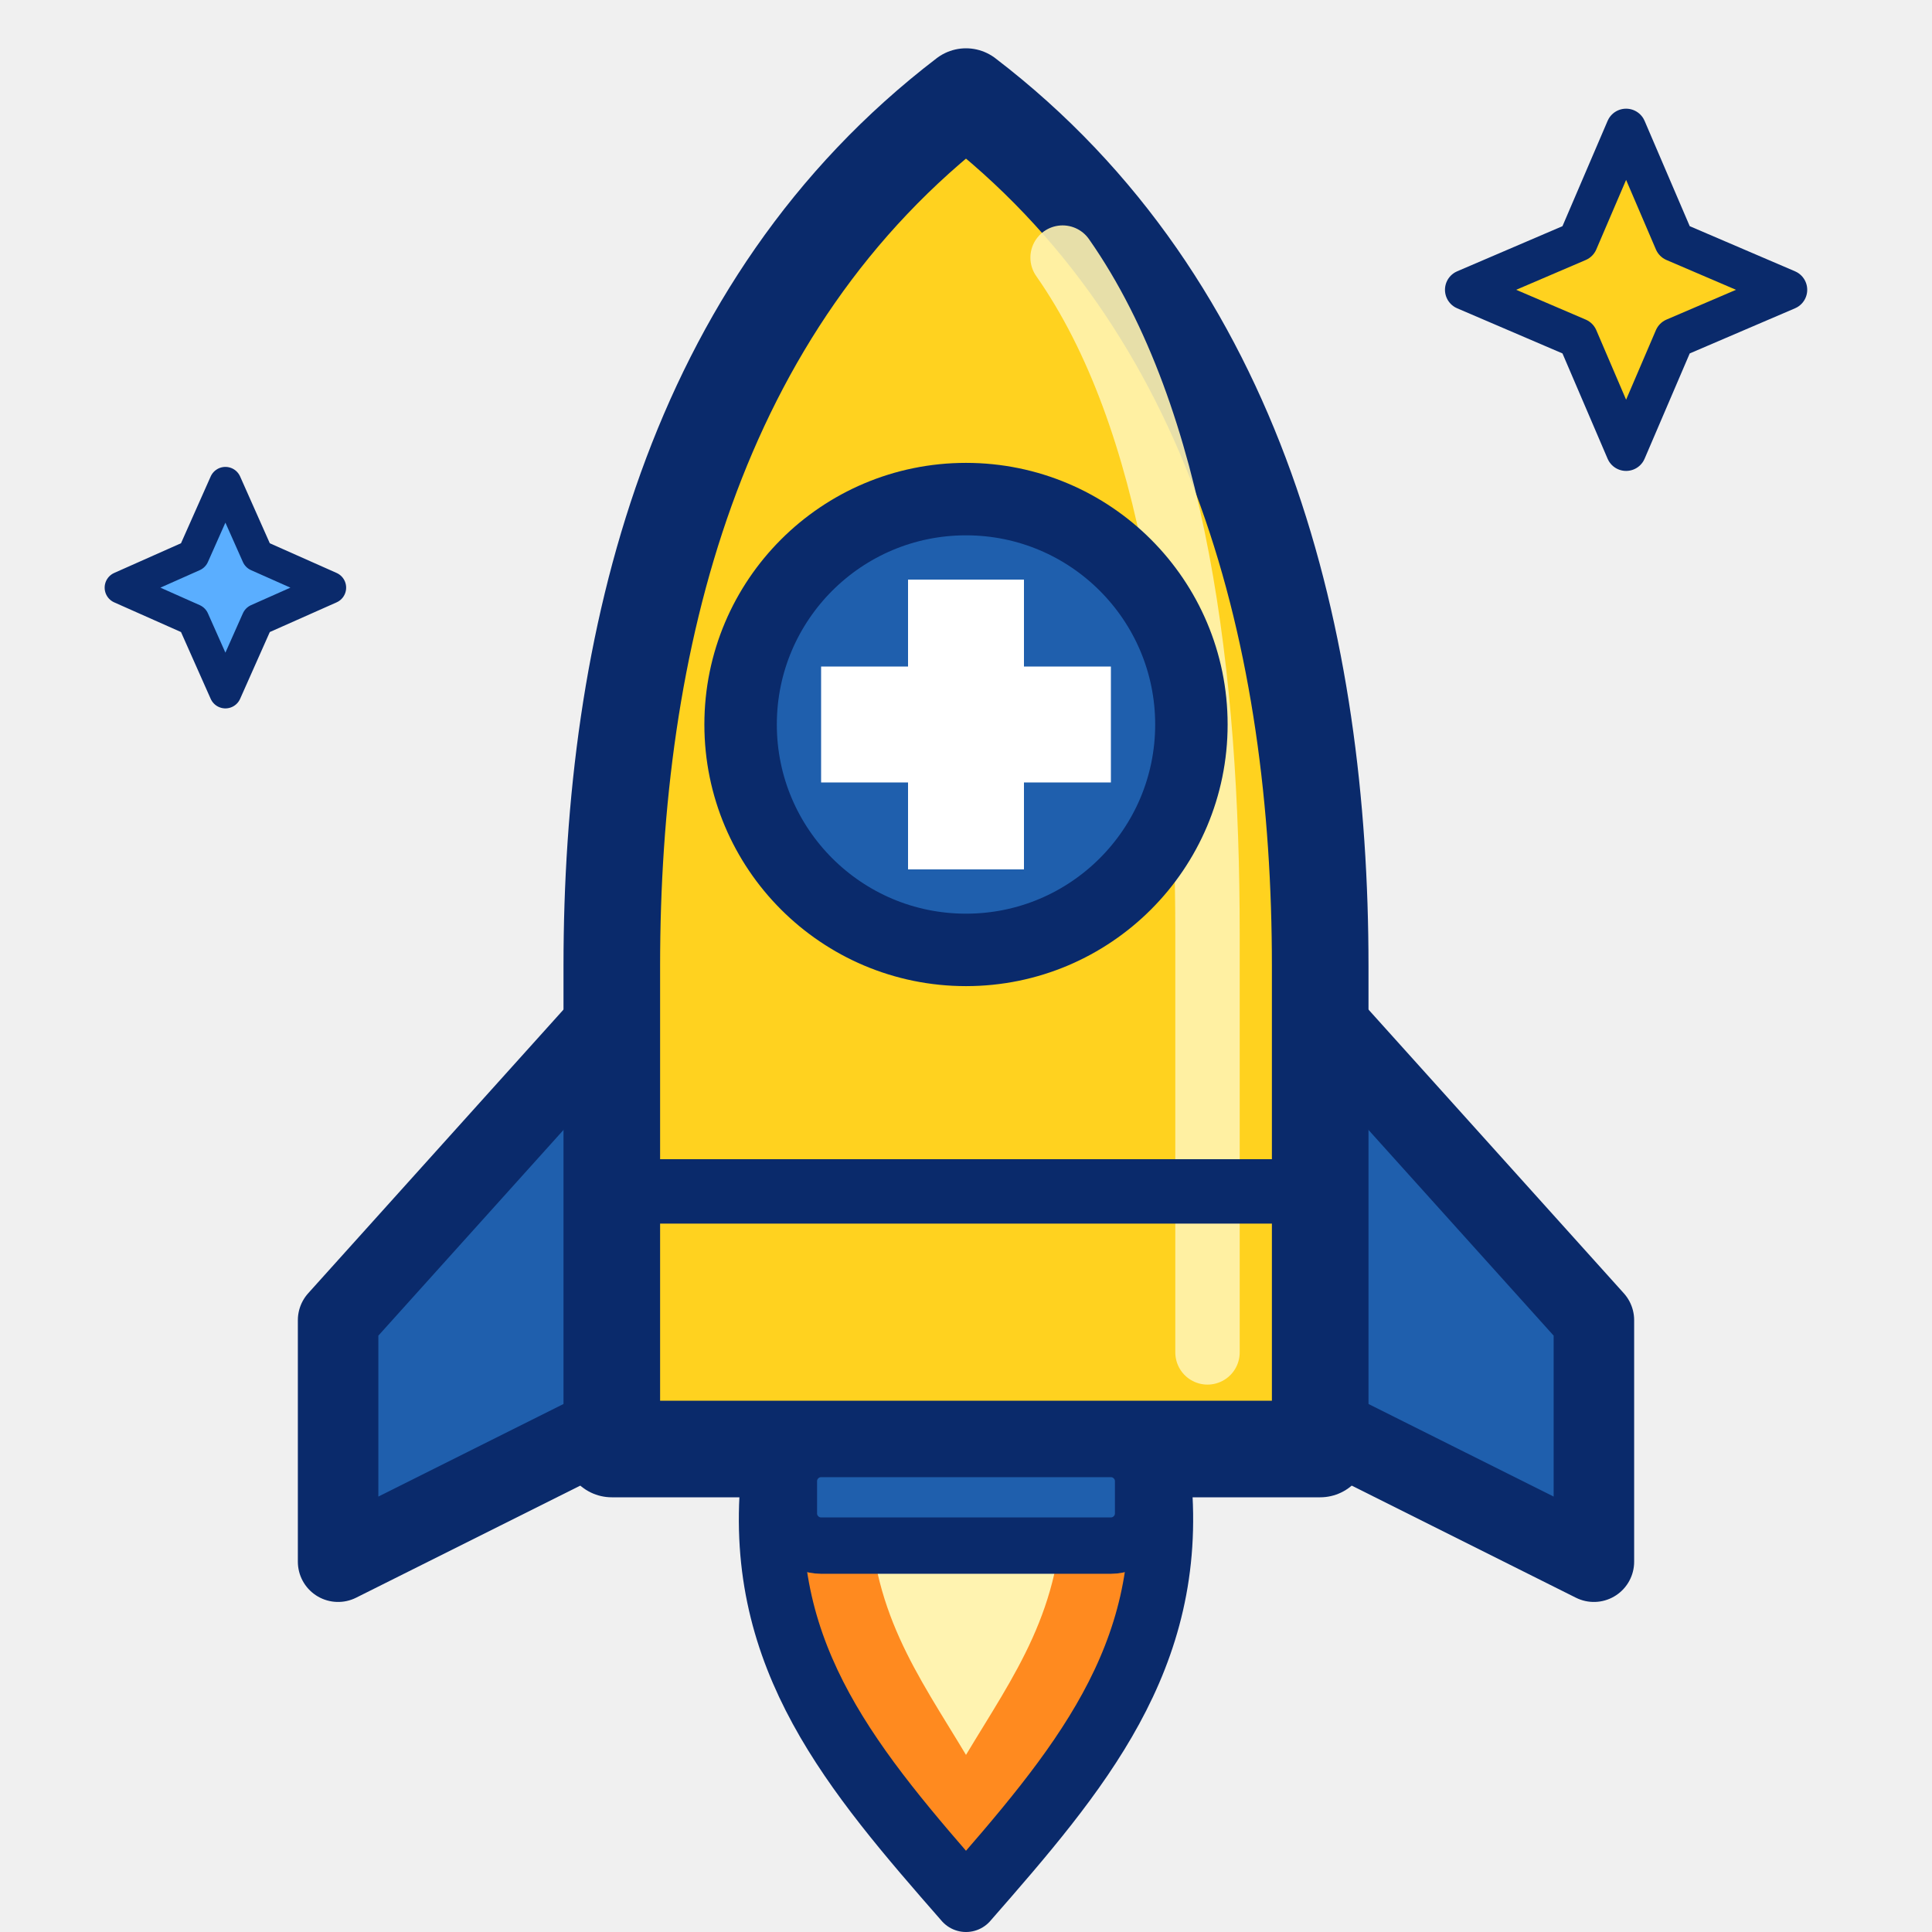
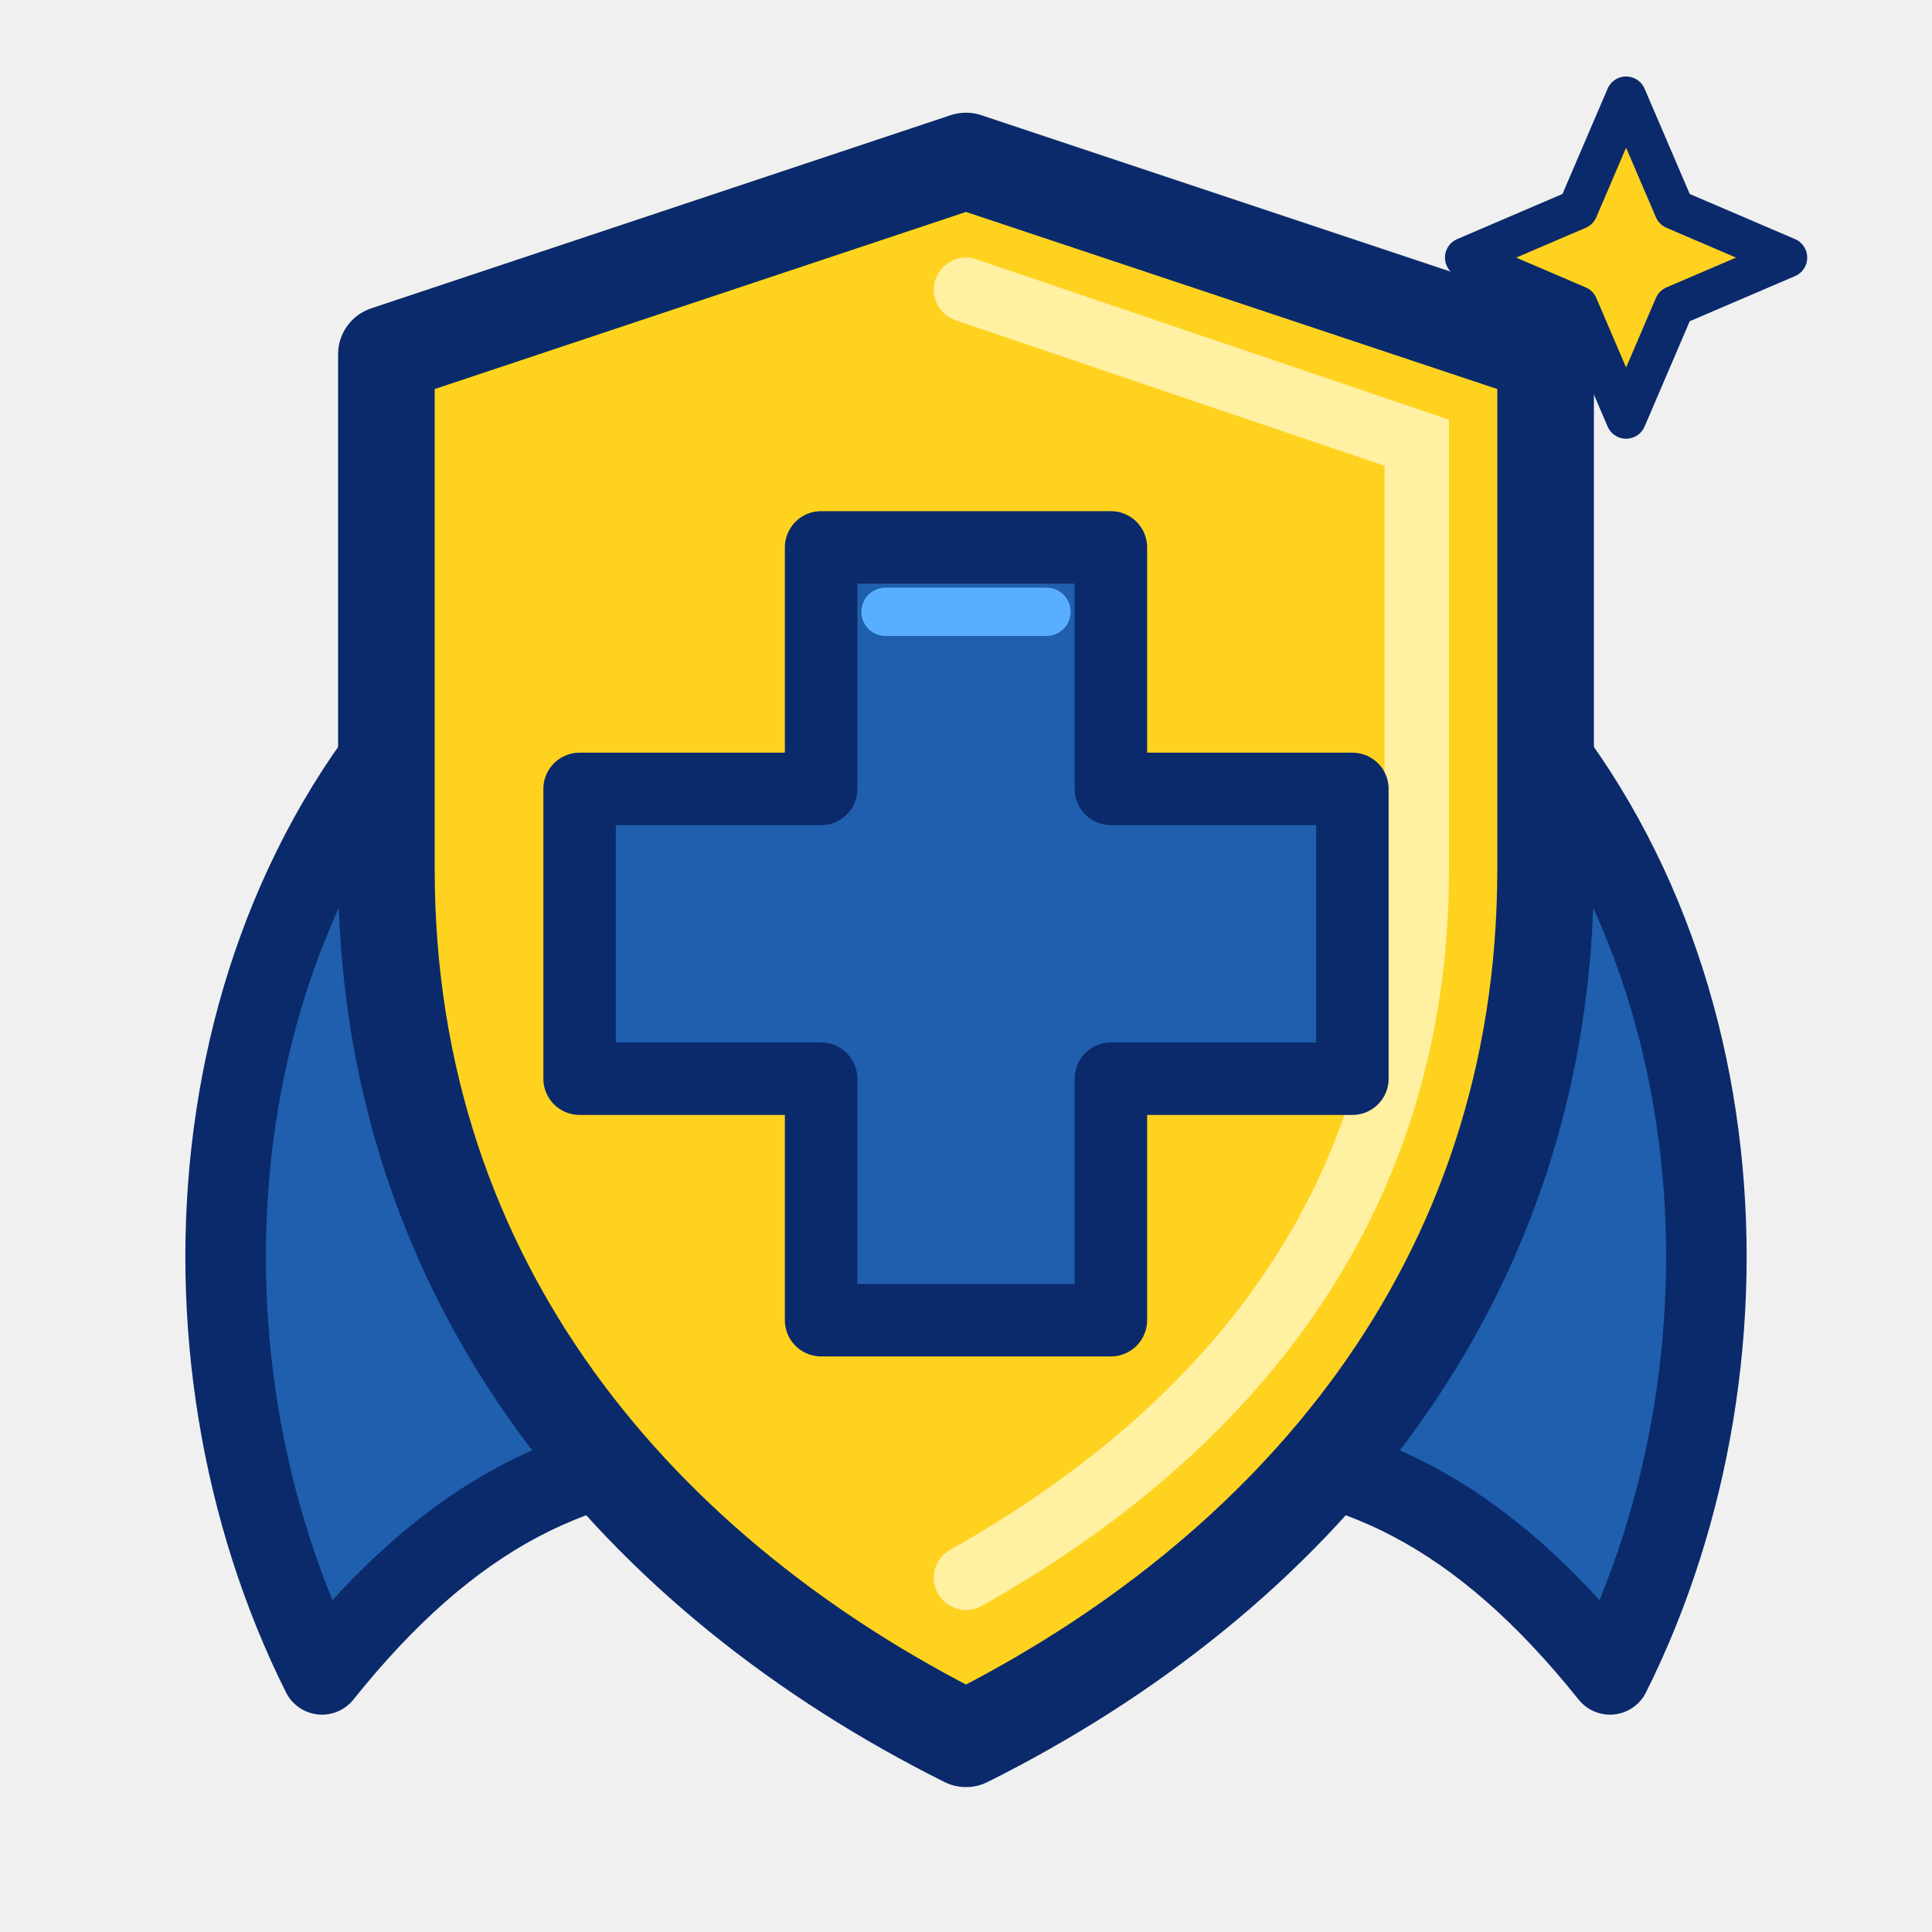
<svg xmlns="http://www.w3.org/2000/svg" viewBox="0 0 120 120" role="img" aria-label="The Hero Shift">
-   <path d="M48 92 C47 103 53 110 60 118 C67 110 73 103 72 92 Z" fill="#FF8A1F" stroke="#0A2A6B" stroke-linejoin="round" stroke-linecap="round" stroke-width="4" />
-   <path d="M54 93 C54 100 57 104 60 109 C63 104 66 100 66 93 Z" fill="#FFF3B0" />
-   <path d="M39 62 L21 82 V97 L39 88 Z" fill="#1F5FAD" stroke="#0A2A6B" stroke-linejoin="round" stroke-linecap="round" stroke-width="5" />
-   <path d="M81 62 L99 82 V97 L81 88 Z" fill="#1F5FAD" stroke="#0A2A6B" stroke-linejoin="round" stroke-linecap="round" stroke-width="5" />
-   <path d="M60 6 C77 19 82 40 82 60 V90 H38 V60 C38 40 43 19 60 6 Z" fill="#FFD21F" stroke="#0A2A6B" stroke-linejoin="round" stroke-linecap="round" stroke-width="6" />
-   <path d="M66 16 C73 26 75 42 75 58 V84" fill="none" stroke="#FFF3B0" stroke-width="4" stroke-linecap="round" opacity=".9" />
-   <path d="M38 74 H82" stroke="#0A2A6B" stroke-width="4" />
-   <rect x="49" y="90" width="22" height="6" rx="2" fill="#1F5FAD" stroke="#0A2A6B" stroke-linejoin="round" stroke-linecap="round" stroke-width="3.5" />
-   <circle cx="60" cy="45" r="14" fill="#1F5FAD" stroke="#0A2A6B" stroke-linejoin="round" stroke-linecap="round" stroke-width="4.5" />
-   <path d="M56.4 36 H63.6 V41.4 H69 V48.6 H63.6 V54 H56.4 V48.6 H51 V41.4 H56.4 Z" fill="#FFFFFF" />
-   <path d="M101 8 l3 7 7 3 -7 3 -3 7 -3 -7 -7 -3 7 -3z" fill="#FFD21F" stroke="#0A2A6B" stroke-linejoin="round" stroke-linecap="round" stroke-width="2.5" />
-   <path d="M14 30 l2 4.5 4.5 2 -4.5 2 -2 4.5 -2 -4.5 -4.5 -2 4.5 -2z" fill="#5AAEFF" stroke="#0A2A6B" stroke-linejoin="round" stroke-linecap="round" stroke-width="2" />
+   <path d="M30 40 C12 56 10 84 20 104 C28 94 36 90 46 90 Z" fill="#1F5FAD" stroke="#0A2A6B" stroke-width="5" stroke-linejoin="round" />
+   <path d="M90 40 C108 56 110 84 100 104 C92 94 84 90 74 90 Z" fill="#1F5FAD" stroke="#0A2A6B" stroke-width="5" stroke-linejoin="round" />
+   <path d="M60 10 L96 22 V54 C96 80 80 98 60 108 C40 98 24 80 24 54 V22 Z" fill="#FFD21F" stroke="#0A2A6B" stroke-width="6" stroke-linejoin="round" />
+   <path d="M60 18 L88 27.5 V54 C88 75 76 89 60 98" fill="none" stroke="#FFF3B0" stroke-width="4" stroke-linecap="round" opacity=".9" />
+   <path d="M51 34 H69 V49 H84 V67 H69 V82 H51 V67 H36 V49 H51 Z" fill="#1F5FAD" stroke="#0A2A6B" stroke-width="4.5" stroke-linejoin="round" />
+   <path d="M55 38 H65" stroke="#5AAEFF" stroke-width="3" stroke-linecap="round" />
+   <path d="M101 6 l3 7 7 3 -7 3 -3 7 -3 -7 -7 -3 7 -3z" fill="#FFD21F" stroke="#0A2A6B" stroke-width="2.5" stroke-linejoin="round" />
</svg>
